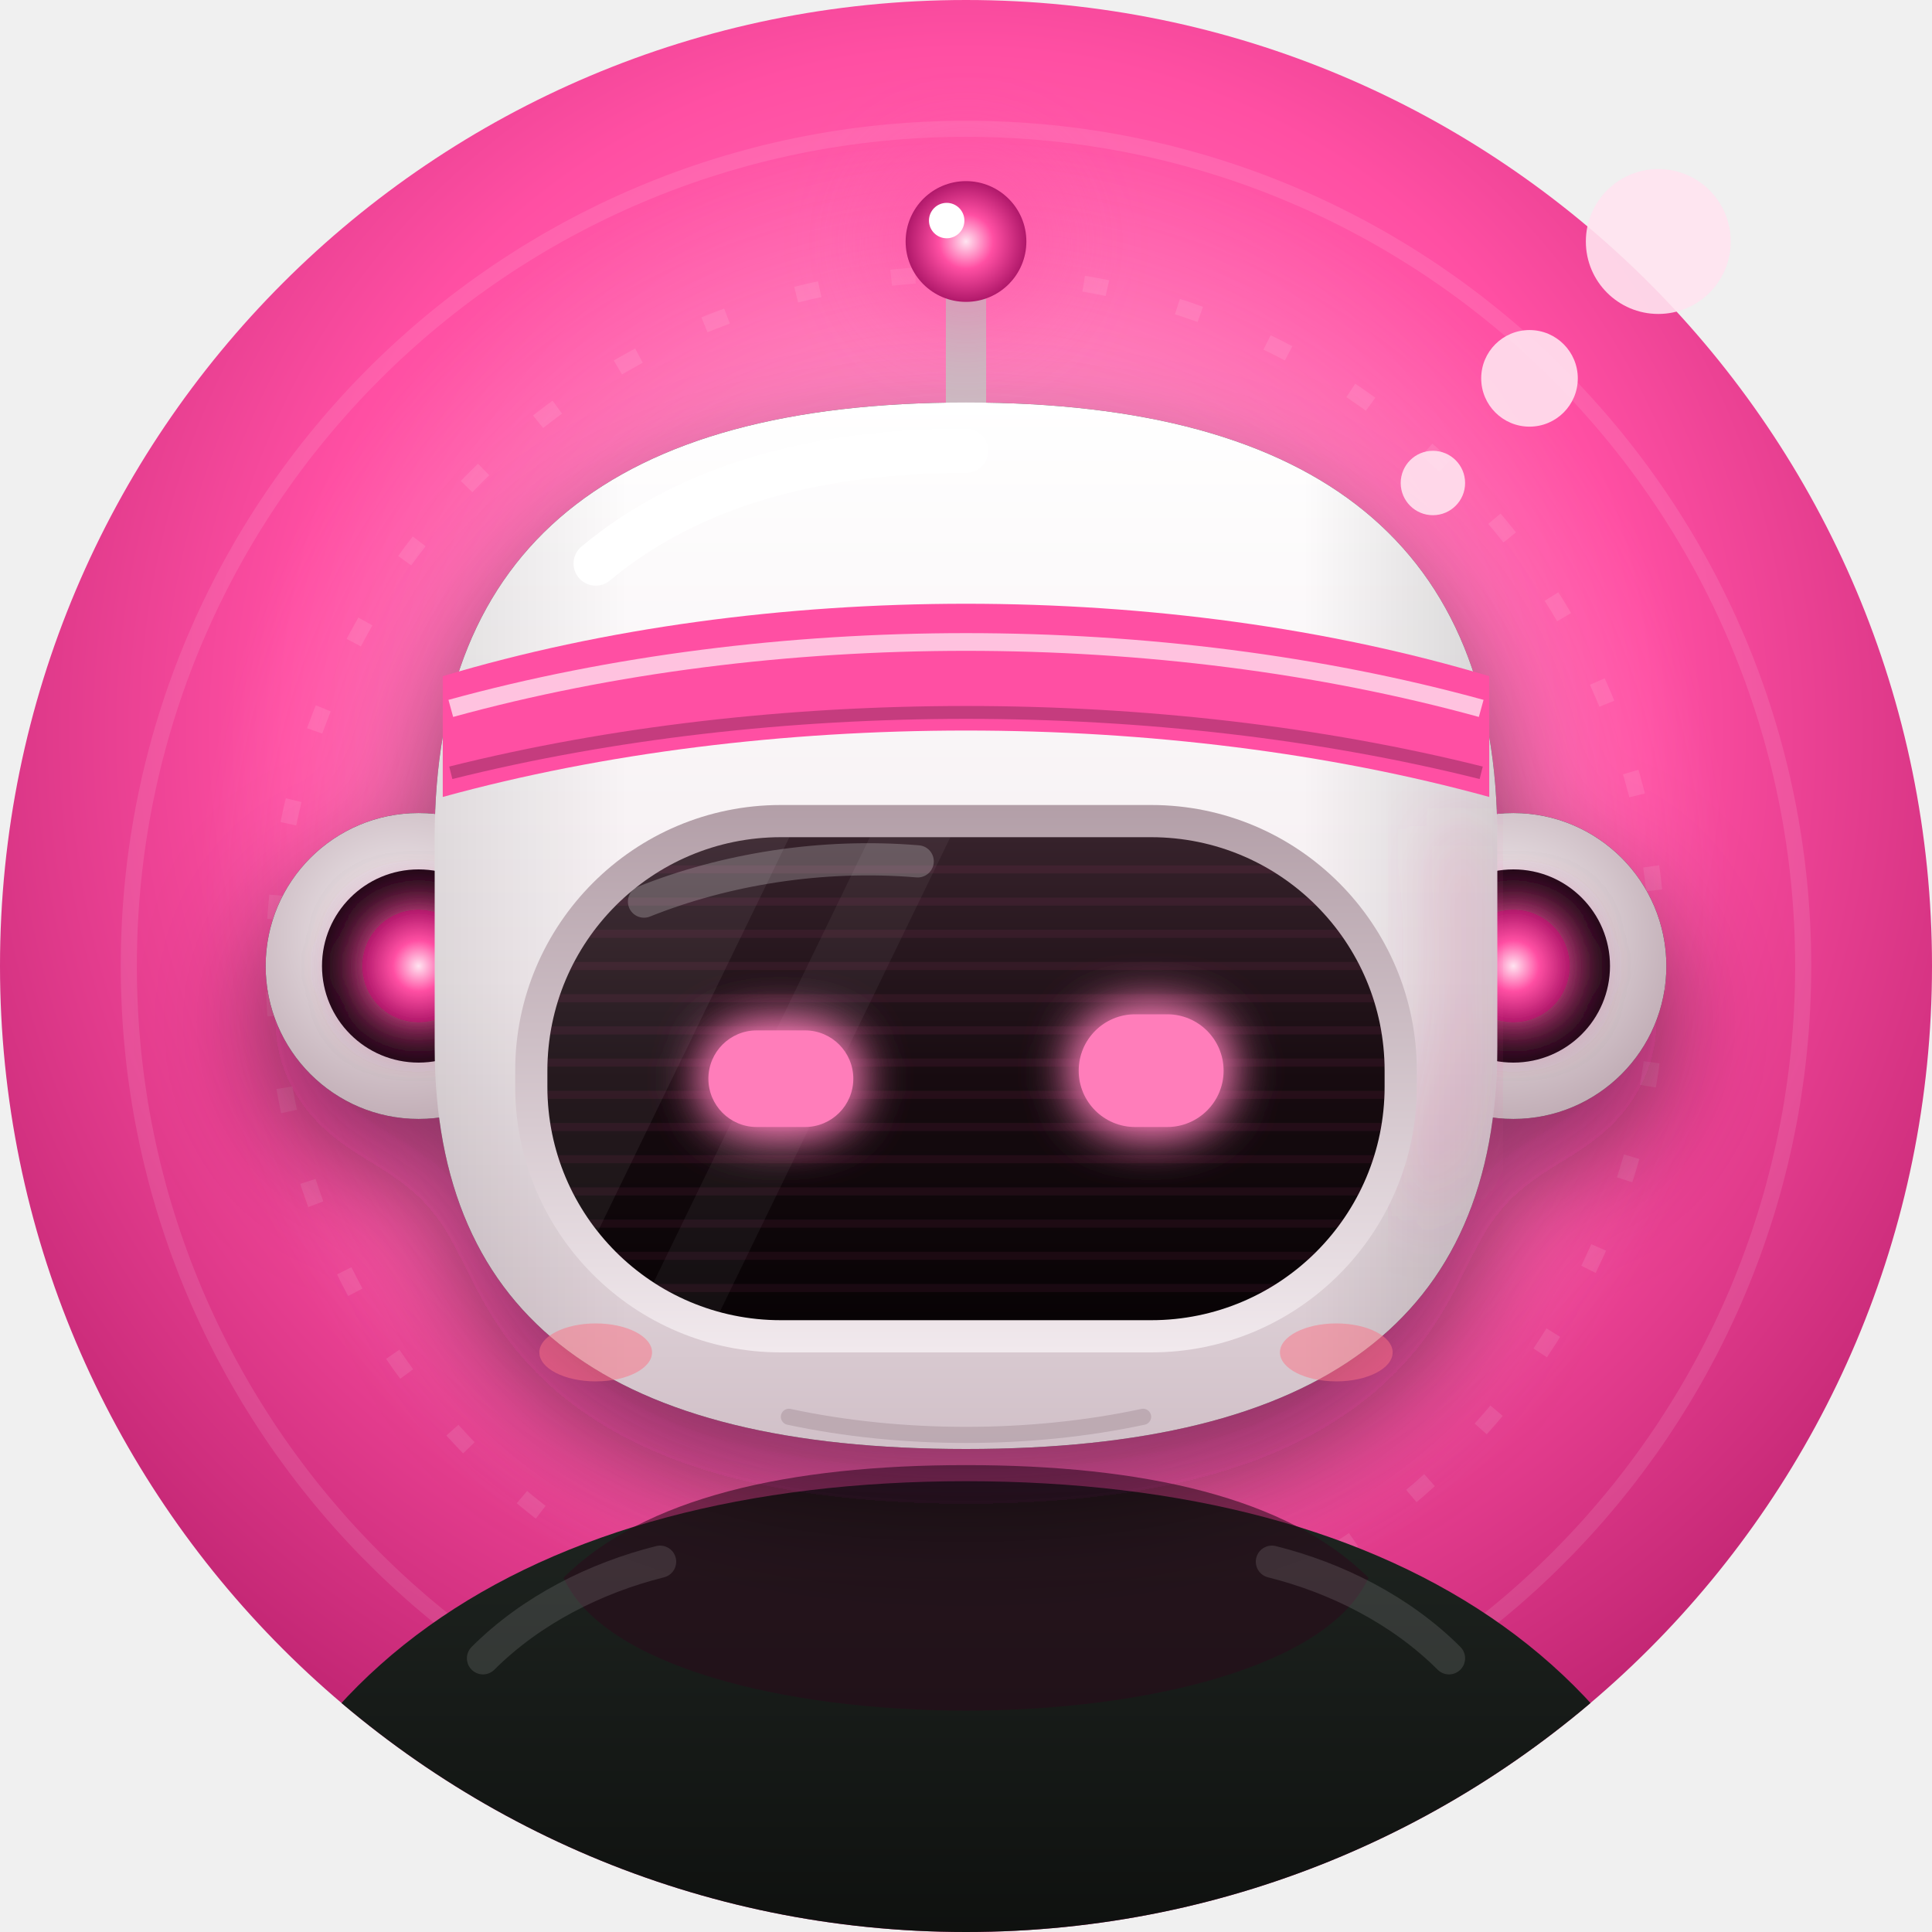
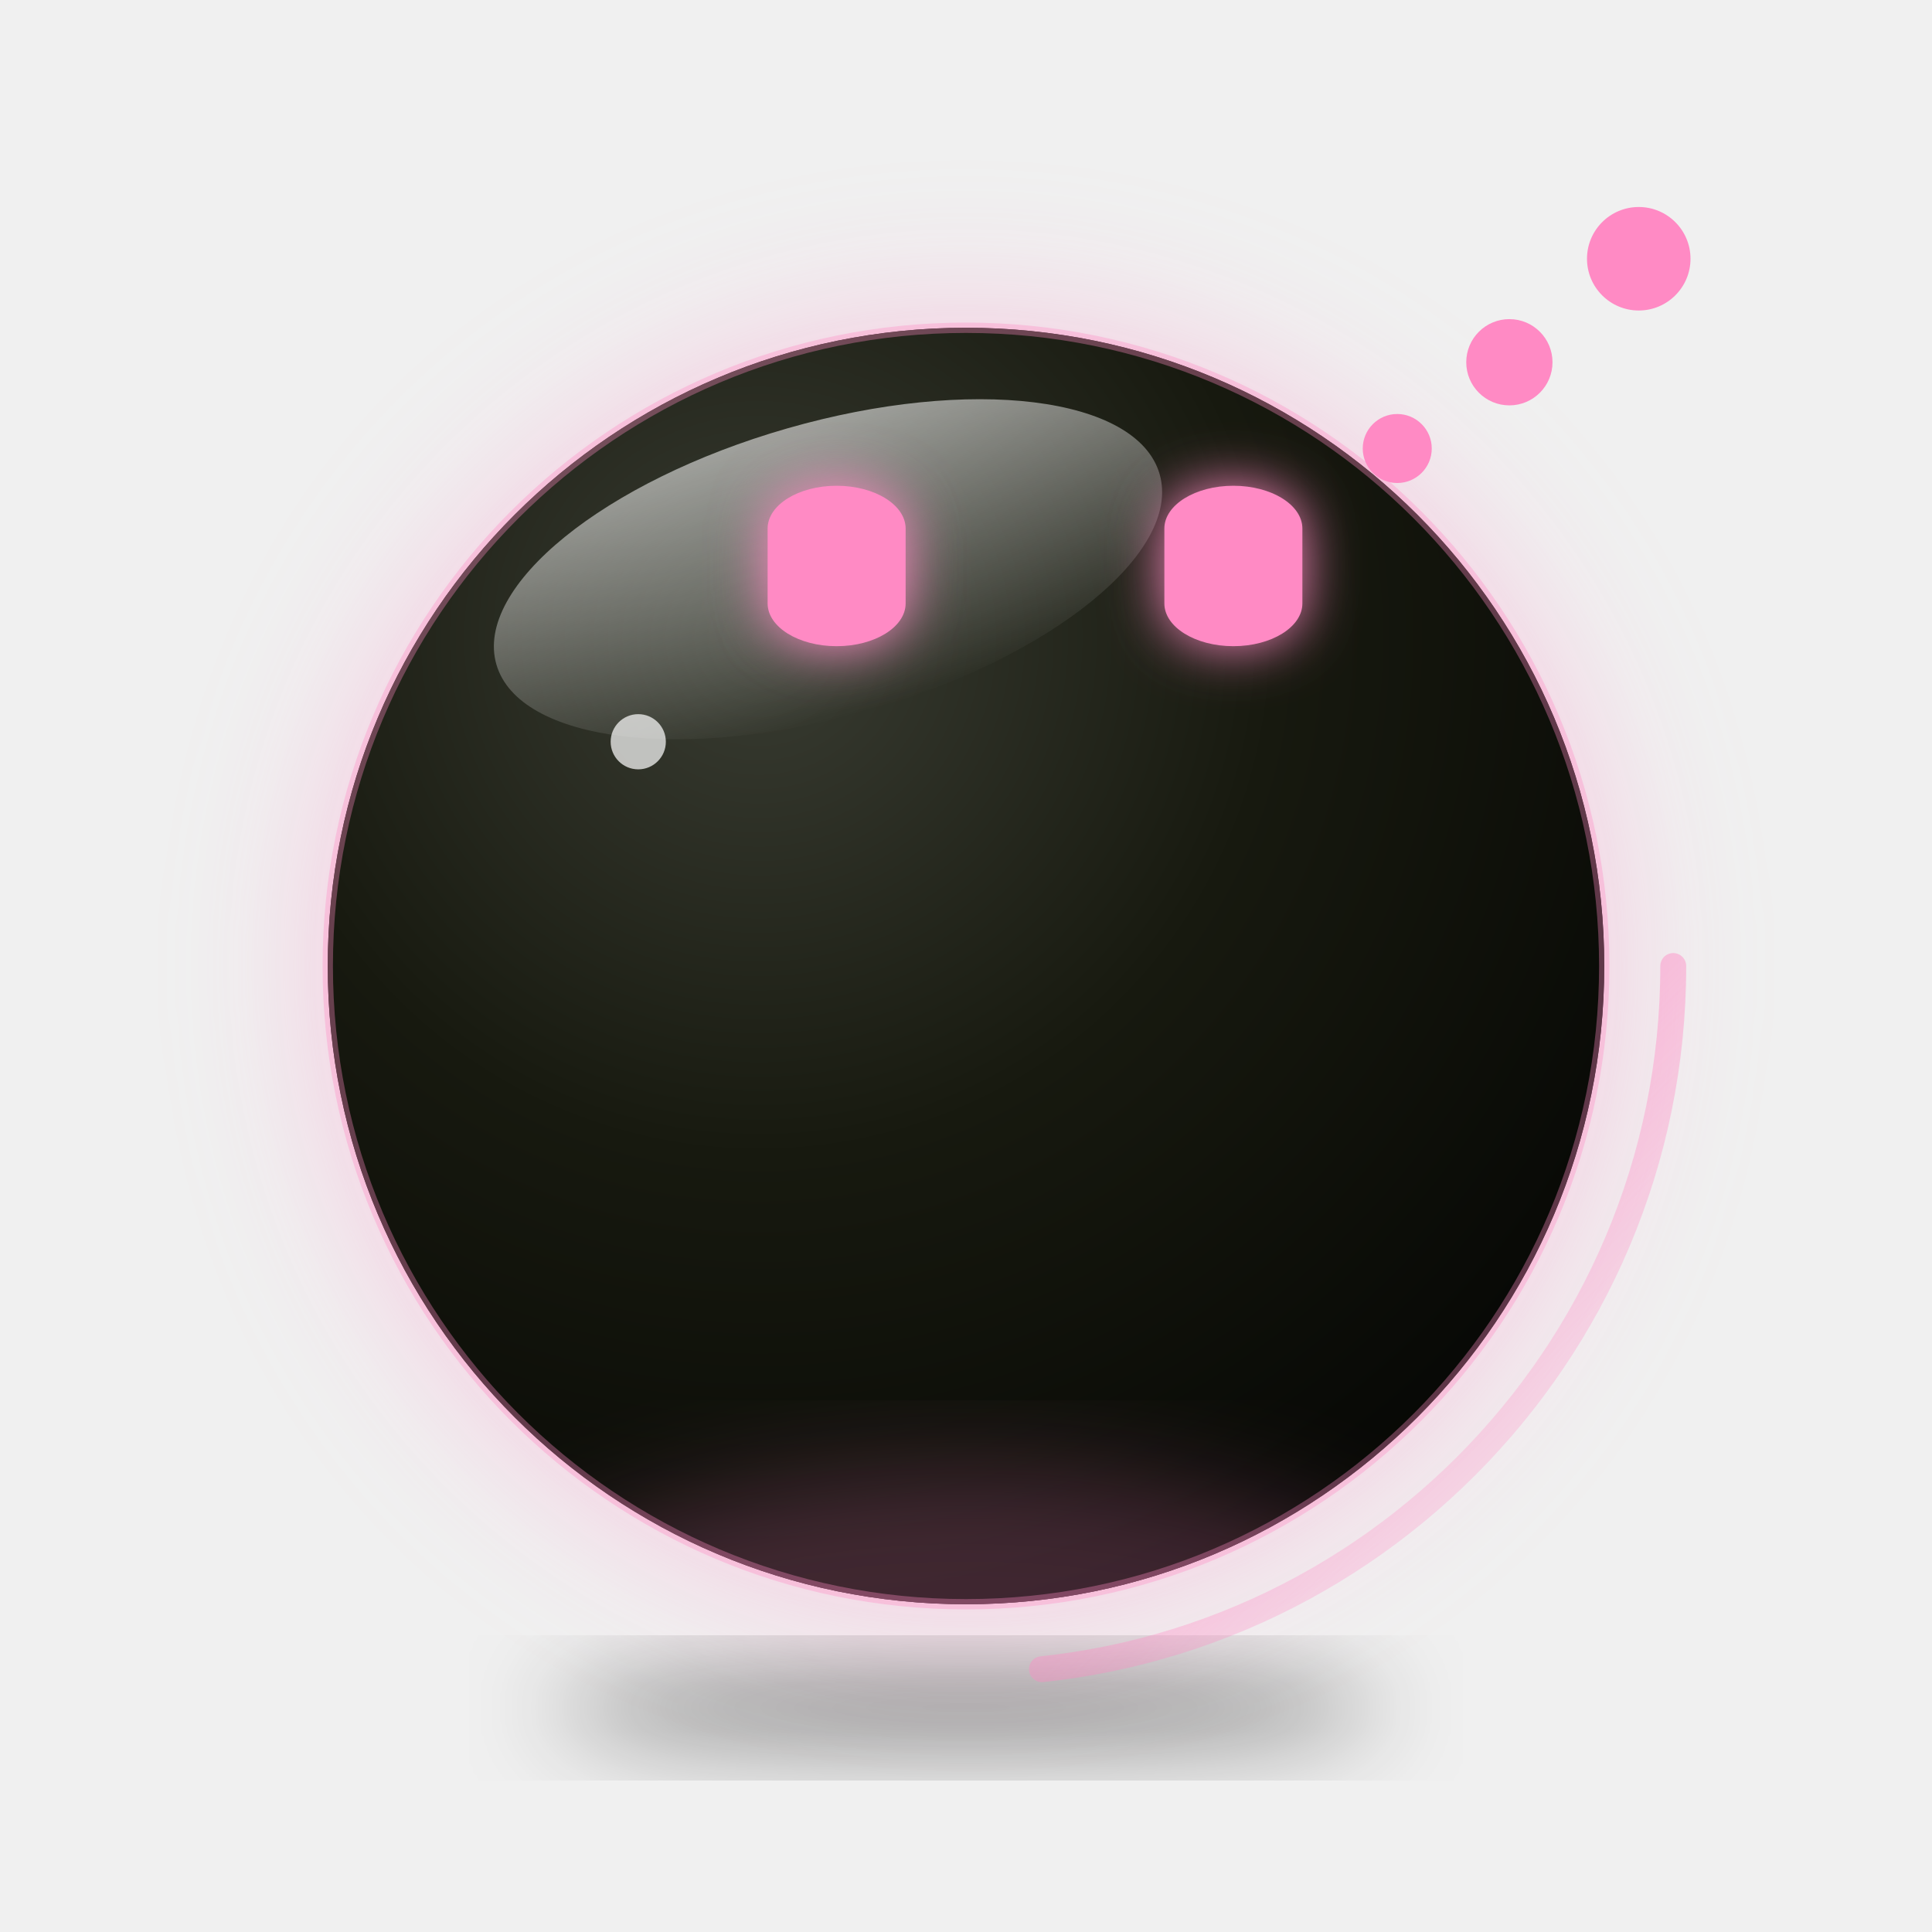
- <svg xmlns="http://www.w3.org/2000/svg" viewBox="0 0 240 240">
+ <svg xmlns="http://www.w3.org/2000/svg" viewBox="-12 -12 224 224" class="max think">
+   <style>.max .body{transform-origin:100px 112px;animation:float 4.2s ease-in-out infinite}
+ .max .core{transform-origin:100px 100px;animation:pulse 3.2s ease-in-out infinite}
+ .max .ring{transform-origin:100px 100px;opacity:0;transition:opacity .4s}
+ .max .eyes{transition:transform .35s cubic-bezier(.3,1.4,.5,1)}
+ .max .eye{transform-box:fill-box;transform-origin:center;animation:blink 5s infinite}
+ .max .eye.r{animation-delay:.04s}
+ .max .arc{opacity:0;transition:opacity .2s}
+ .max .pill{transition:opacity .2s}
+ .max .sparks{opacity:0}
+ .max .dots{opacity:0;transition:opacity .3s}
+ .max .shadow{transform-origin:100px 186px;animation:shadow 4.2s ease-in-out infinite}
+ @keyframes float{0%,100%{transform:translateY(0)}50%{transform:translateY(-5px)}}
+ @keyframes shadow{0%,100%{transform:scaleX(1);opacity:.35}50%{transform:scaleX(.86);opacity:.22}}
+ @keyframes pulse{0%,100%{transform:scale(1);opacity:.85}50%{transform:scale(1.08);opacity:1}}
+ @keyframes blink{0%,46%,50%,100%{transform:scaleY(1)}48%{transform:scaleY(.08)}}
+ @keyframes look{0%,30%{transform:translate(0,0)}36%,52%{transform:translate(-7px,1px)}58%,74%{transform:translate(6px,0)}80%,100%{transform:translate(0,0)}}
+ .max.idle .eyes{animation:look 9s ease-in-out infinite}
+ .max.happy .pill,.max.cheer .pill{opacity:0}
+ .max.happy .arc,.max.cheer .arc{opacity:1}
+ .max.happy .eye,.max.cheer .eye{animation:none}
+ .max.wink .eye.l .pill{opacity:0}.max.wink .eye.l .arc{opacity:1}
+ .max.wink .eye.l{animation:none}
+ .max.think .eyes{transform:translate(8px,-9px)}
+ .max.think .eye{animation:none;transform:scaleY(.62)}
+ .max.think .ring{opacity:1;animation:spin 2.2s linear infinite}
+ .max.think .dots{opacity:1}
+ .max.think .dots circle{animation:dot 1.2s ease-in-out infinite}
+ .max.think .dots circle:nth-child(2){animation-delay:.2s}.max.think .dots circle:nth-child(3){animation-delay:.4s}
+ @keyframes spin{to{transform:rotate(360deg)}}
+ @keyframes dot{0%,100%{opacity:.25;transform:translateY(0)}50%{opacity:1;transform:translateY(-4px)}}
+ .max.talk .core{animation:talk .42s ease-in-out infinite}
+ .max.talk .body{animation:talkb .42s ease-in-out infinite}
+ .max.talk .eye{animation:none}
+ @keyframes talk{0%,100%{transform:scale(.94);opacity:.8}50%{transform:scale(1.16);opacity:1}}
+ @keyframes talkb{0%,100%{transform:scale(1)}50%{transform:scale(1.025,.985)}}
+ .max.cheer .body{animation:jump 1.1s cubic-bezier(.3,.6,.4,1) infinite}
+ .max.cheer .shadow{animation:jshadow 1.1s cubic-bezier(.3,.6,.4,1) infinite}
+ .max.cheer .core{animation:pulse .55s ease-in-out infinite}
+ .max.cheer .sparks{opacity:1}
+ .max.cheer .sparks line{animation:spark 1.1s ease-out infinite;transform-origin:100px 100px}
+ @keyframes jump{0%{transform:translateY(0) scale(1.08,.9)}18%{transform:translateY(-4px) scale(.94,1.08)}45%{transform:translateY(-30px) scale(1,1)}72%{transform:translateY(0) scale(1.06,.93)}86%,100%{transform:translateY(0) scale(1,1)}}
+ @keyframes jshadow{0%,72%,100%{transform:scaleX(1);opacity:.35}45%{transform:scaleX(.6);opacity:.12}}
+ @keyframes spark{0%,30%{opacity:0;stroke-dashoffset:18}45%{opacity:1}100%{opacity:0;stroke-dashoffset:-22}}
+ .max .shade{opacity:0}
+ .max .o,.max .chev,.max .zz,.max .wave{opacity:0;transition:opacity .2s}
+ .max .wave{transform-origin:100px 100px}
+ .max.sleepy .eye{animation:none;transform:scaleY(.28) translateY(28px)}
+ .max.sleepy .core{animation:pulse 6s ease-in-out infinite;opacity:.35}
+ .max.sleepy .body{animation:float 7s ease-in-out infinite}
+ .max.sleepy .zz{opacity:1}.max.sleepy .zz text{animation:zz 3s ease-in-out infinite}.max.sleepy .zz text+text{animation-delay:1s}
+ @keyframes zz{0%{opacity:0;transform:translateY(8px)}40%{opacity:1}100%{opacity:0;transform:translateY(-10px)}}
+ .max.strain .pill{opacity:0}.max.strain .chev{opacity:1}.max.strain .eye{animation:none}
+ .max.strain .core{animation:pulse .5s ease-in-out infinite}
+ .max.strain .body{animation:shake .18s linear infinite}
+ @keyframes shake{0%,100%{transform:translate(0,0)}25%{transform:translate(-1.2px,.6px)}75%{transform:translate(1.2px,-.6px)}}
+ .max.proud .pill{opacity:0}.max.proud .arc{opacity:1}.max.proud .eye{animation:none}
+ .max.proud .halo{opacity:.7!important}
+ .max.proud .core{animation:pulse 1.6s ease-in-out infinite}
+ .max.proud .body{animation:nod 2.4s ease-in-out infinite}
+ @keyframes nod{0%,100%{transform:translateY(0) rotate(0)}50%{transform:translateY(-6px) rotate(-3deg)}}
+ .max.surprised .pill{opacity:0}.max.surprised .o{opacity:1}.max.surprised .eye{animation:none}
+ .max.surprised .body{animation:surprise 2.2s ease-in-out infinite}
+ @keyframes surprise{0%,100%{transform:translateY(0) scale(1)}10%{transform:translateY(-10px) scale(1.04)}25%{transform:translateY(0) scale(1)}}
+ .max.listen .wave{opacity:1;animation:wave 1.6s ease-out infinite}
+ .max.listen .eye{animation:none;transform:scaleY(.85)}
+ @keyframes wave{0%{transform:scale(.92);opacity:.7}100%{transform:scale(1.25);opacity:0}}
+ @keyframes tap{0%{transform:scale(.88,1.08)}45%{transform:scale(1.08,.92) translateY(-8px)}100%{transform:scale(1)}}
+ @media (prefers-reduced-motion:reduce){.max *{animation:none!important}}
+ .max.cheerx .sparks{opacity:1}.max.cheerx .sparks line{animation:spark 1.6s ease-out infinite;transform-origin:100px 100px}
+ </style>
  <defs>
-     <radialGradient id="bgt" cx="50%" cy="38%" r="70%">
-       <stop offset="0" stop-color="#FF8EC4" />
-       <stop offset=".5" stop-color="#FF4FA3" />
-       <stop offset="1" stop-color="#A8145F" />
+     <radialGradient id="gBody" gradientUnits="userSpaceOnUse" cx="76" cy="62" r="120">
+       <stop offset="0" stop-color="#3A3D33" />
+       <stop offset=".5" stop-color="#17190F" />
+       <stop offset="1" stop-color="#070805" />
    </radialGradient>
-     <radialGradient id="halot" cx="50%" cy="50%" r="50%">
-       <stop offset="0" stop-color="#FFE0EF" stop-opacity=".55" />
-       <stop offset="1" stop-color="#FFE0EF" stop-opacity="0" />
+     <radialGradient id="gBody2" cx="50%" cy="50%" r="50%">
+       <stop offset=".86" stop-color="#0B0C08" />
+       <stop offset="1" stop-color="#0B0C08" />
    </radialGradient>
-     <linearGradient id="headt" x1="0" y1="0" x2="0" y2="1">
-       <stop offset="0" stop-color="#FFFFFF" />
-       <stop offset=".55" stop-color="#F5EEF1" />
-       <stop offset="1" stop-color="#D0BFC7" />
+     <radialGradient id="gCore" cx="50%" cy="55%" r="50%">
+       <stop offset="0" stop-color="#FF8AC4" stop-opacity=".95" />
+       <stop offset=".45" stop-color="#FF8AC4" stop-opacity=".35" />
+       <stop offset="1" stop-color="#FF8AC4" stop-opacity="0" />
+     </radialGradient>
+     <radialGradient id="gHalo" cx="50%" cy="50%" r="50%">
+       <stop offset=".6" stop-color="#FF8AC4" stop-opacity=".0" />
+       <stop offset=".78" stop-color="#FF8AC4" stop-opacity=".28" />
+       <stop offset="1" stop-color="#FF8AC4" stop-opacity="0" />
+     </radialGradient>
+     <radialGradient id="gShade" gradientUnits="userSpaceOnUse" cx="78" cy="64" r="130">
+       <stop offset=".35" stop-color="#000" stop-opacity="0" />
+       <stop offset="1" stop-color="#000" stop-opacity=".45" />
+     </radialGradient>
+     <linearGradient id="gGloss" x1="0" y1="0" x2="0" y2="1">
+       <stop offset="0" stop-color="#fff" stop-opacity=".55" />
+       <stop offset="1" stop-color="#fff" stop-opacity="0" />
    </linearGradient>
-     <linearGradient id="headSidet" x1="0" y1="0" x2="1" y2="0">
-       <stop offset="0" stop-color="#000" stop-opacity=".10" />
-       <stop offset=".18" stop-color="#000" stop-opacity="0" />
-       <stop offset=".82" stop-color="#000" stop-opacity="0" />
-       <stop offset="1" stop-color="#000" stop-opacity=".14" />
+     <linearGradient id="gRing" x1="0" y1="0" x2="1" y2="1">
+       <stop offset="0" stop-color="#FF8AC4" stop-opacity="0" />
+       <stop offset=".5" stop-color="#FF8AC4" stop-opacity=".9" />
+       <stop offset="1" stop-color="#FF8AC4" stop-opacity="0" />
    </linearGradient>
-     <linearGradient id="visort" x1="0" y1="0" x2="0" y2="1">
-       <stop offset="0" stop-color="#36222B" />
-       <stop offset=".5" stop-color="#170B10" />
-       <stop offset="1" stop-color="#080305" />
-     </linearGradient>
-     <linearGradient id="bezelt" x1="0" y1="0" x2="0" y2="1">
-       <stop offset="0" stop-color="#B39FA8" />
-       <stop offset="1" stop-color="#F1E9ED" />
-     </linearGradient>
-     <linearGradient id="hoodt" x1="0" y1="0" x2="0" y2="1">
-       <stop offset="0" stop-color="#1F2521" />
-       <stop offset="1" stop-color="#0A0B0A" />
-     </linearGradient>
-     <linearGradient id="bandt" x1="0" y1="0" x2="0" y2="1">
-       <stop offset="0" stop-color="#FF4FA3" />
-       <stop offset="1" stop-color="#FF4FA3" />
-     </linearGradient>
-     <linearGradient id="goldt" x1="0" y1="0" x2="1" y2="1">
-       <stop offset="0" stop-color="#FEF9C3" />
-       <stop offset=".45" stop-color="#FACC15" />
-       <stop offset="1" stop-color="#92400E" />
-     </linearGradient>
-     <radialGradient id="eart" cx="45%" cy="40%" r="65%">
-       <stop offset="0" stop-color="#F7F3F5" />
-       <stop offset="1" stop-color="#BEA9B2" />
-     </radialGradient>
-     <radialGradient id="ledt" cx="50%" cy="50%" r="50%">
-       <stop offset="0" stop-color="#FFE3F0" />
-       <stop offset=".45" stop-color="#FF4FA3" />
-       <stop offset="1" stop-color="#B0186A" />
-     </radialGradient>
-     <filter id="glowt" x="-80%" y="-80%" width="260%" height="260%">
+     <filter id="fGlow" x="-50%" y="-50%" width="200%" height="200%">
      <feGaussianBlur stdDeviation="3.2" result="b" />
      <feMerge>
-         <feMergeNode in="b" />
        <feMergeNode in="b" />
        <feMergeNode in="SourceGraphic" />
      </feMerge>
    </filter>
-     <filter id="softt" x="-50%" y="-50%" width="200%" height="200%">
-       <feGaussianBlur stdDeviation="5" />
+     <filter id="fSoft">
+       <feGaussianBlur stdDeviation="6" />
    </filter>
-     <filter id="sht" x="-30%" y="-30%" width="160%" height="170%">
-       <feDropShadow dx="0" dy="7" stdDeviation="7" flood-color="#1A0510" flood-opacity=".55" />
+     <filter id="fHalo" x="-40%" y="-40%" width="180%" height="180%">
+       <feGaussianBlur stdDeviation="9" />
    </filter>
-     <clipPath id="clipt">
-       <circle cx="120" cy="120" r="120" />
-     </clipPath>
-     <clipPath id="vclipt">
-       <rect x="68" y="104" width="104" height="60" rx="29" />
+     <clipPath id="cOrb">
+       <circle cx="100" cy="100" r="74" />
    </clipPath>
  </defs>
-   <circle cx="120" cy="120" r="120" fill="url(#bgt)" />
-   <g clip-path="url(#clipt)">
-     <circle cx="120" cy="112" r="96" fill="url(#halot)" />
-     <g opacity=".10" stroke="#fff" stroke-width="2">
-       <circle cx="120" cy="120" r="104" fill="none" />
-       <circle cx="120" cy="120" r="86" fill="none" stroke-dasharray="3 9" />
+   <ellipse class="shadow" cx="100" cy="186" rx="48" ry="7" fill="#000" opacity=".35" filter="url(#fSoft)" />
+   <g class="body">
+     <circle cx="100" cy="100" r="74" class="halo" fill="#FF8AC4" opacity=".4" filter="url(#fHalo)" />
+     <circle cx="100" cy="100" r="74" class="base" fill="#0B0C08" />
+     <g clip-path="url(#cOrb)">
+       <circle class="core" cx="100" cy="112" r="70" fill="url(#gCore)" filter="url(#fSoft)" />
+       <rect class="bodyg" x="0" y="0" width="200" height="200" fill="url(#gBody)" />
+       <rect class="shade" x="0" y="0" width="200" height="200" fill="url(#gShade)" />
+       <ellipse class="bglow" cx="100" cy="196" rx="70" ry="38" fill="#FF8AC4" opacity=".22" filter="url(#fSoft)" />
+       <ellipse cx="84" cy="54" rx="40" ry="17" fill="url(#gGloss)" transform="rotate(-16 84 54)" />
+       <circle cx="62" cy="74" r="3.2" fill="#fff" opacity=".7" />
    </g>
-     <path d="M24 256c4-48 42-72 96-72s92 24 96 72z" fill="url(#hoodt)" />
-     <path d="M70 196c10 22 90 22 100 0c-10-10-28-14-50-14s-40 4-50 14z" fill="#2A0A1A" opacity=".55" />
-     <path fill="none" d="M60 206c6-6 14-10 22-12M180 206c-6-6-14-10-22-12" stroke="#fff" stroke-opacity=".12" stroke-width="4" stroke-linecap="round" />
+     <circle class="ring" cx="100" cy="100" r="82" fill="none" stroke="url(#gRing)" stroke-width="3" stroke-linecap="round" stroke-dasharray="120 400" />
+     <circle cx="100" cy="100" r="74" class="rim" fill="none" stroke="#FF8AC4" stroke-opacity=".35" stroke-width="1.2" />
+     <g class="eyes" filter="url(#fGlow)">
+       <g class="eye l">
+         <rect class="pill" x="69" y="86" width="16" height="30" rx="8" fill="#FF8AC4" />
+         <circle class="o" cx="77" cy="100" r="11" fill="none" stroke="#FF8AC4" stroke-width="6" />
+         <path class="chev" d="M70 92 L84 101 L70 110" fill="none" stroke="#FF8AC4" stroke-width="7" stroke-linecap="round" stroke-linejoin="round" />
+         <path class="arc" d="M68 104 Q77 92 86 104" fill="none" stroke="#FF8AC4" stroke-width="7" stroke-linecap="round" />
+       </g>
+       <g class="eye r">
+         <rect class="pill" x="115" y="86" width="16" height="30" rx="8" fill="#FF8AC4" />
+         <circle class="o" cx="123" cy="100" r="11" fill="none" stroke="#FF8AC4" stroke-width="6" />
+         <path class="chev" d="M130 92 L116 101 L130 110" fill="none" stroke="#FF8AC4" stroke-width="7" stroke-linecap="round" stroke-linejoin="round" />
+         <path class="arc" d="M114 104 Q123 92 132 104" fill="none" stroke="#FF8AC4" stroke-width="7" stroke-linecap="round" />
+       </g>
+     </g>
+     <g class="zz" fill="#FF8AC4" font-family="Heebo,sans-serif" font-weight="800">
+       <text x="150" y="52" font-size="18">z</text>
+       <text x="166" y="34" font-size="24">z</text>
+     </g>
+     <circle class="wave" cx="100" cy="100" r="80" fill="none" stroke="#FF8AC4" stroke-width="2.5" />
+     <g class="dots" fill="#FF8AC4">
+       <circle cx="150" cy="40" r="4" />
+       <circle cx="163" cy="30" r="5" />
+       <circle cx="178" cy="18" r="6" />
+     </g>
  </g>
-   <g filter="url(#sht)" opacity=".9">
-     <circle cx="52" cy="120" r="19" fill="#2A0A1A" />
-     <circle cx="188" cy="120" r="19" fill="#2A0A1A" />
-     <path d="M120 50c-44 0-66 18-66 54v26c0 34 22 50 66 50s66-16 66-50v-26c0-36-22-54-66-54z" fill="#2A0A1A" />
-   </g>
-   <g>
-     <path fill="none" d="M120 54v-18" stroke="#CBB9C1" stroke-width="5" stroke-linecap="round" />
-     <circle cx="120" cy="30" r="12" fill="#FF4FA3" opacity=".35" filter="url(#softt)" />
-     <circle cx="120" cy="30" r="7.5" fill="url(#ledt)" />
-     <circle cx="117.6" cy="27.4" r="2.2" fill="#fff" />
-     <g>
-       <circle cx="52" cy="120" r="19" fill="url(#eart)" />
-       <circle cx="52" cy="120" r="12" fill="#1A0A12" />
-       <circle cx="52" cy="120" r="7" fill="url(#ledt)" filter="url(#glowt)" />
-       <circle cx="188" cy="120" r="19" fill="url(#eart)" />
-       <circle cx="188" cy="120" r="12" fill="#1A0A12" />
-       <circle cx="188" cy="120" r="7" fill="url(#ledt)" filter="url(#glowt)" />
-     </g>
-     <path d="M120 50c-44 0-66 18-66 54v26c0 34 22 50 66 50s66-16 66-50v-26c0-36-22-54-66-54z" fill="url(#headt)" />
-     <path d="M120 50c-44 0-66 18-66 54v26c0 34 22 50 66 50s66-16 66-50v-26c0-36-22-54-66-54z" fill="url(#headSidet)" />
-     <path fill="none" d="M74 70c12-10 28-14 46-14" stroke="#fff" stroke-width="5.5" stroke-linecap="round" />
-     <path d="M182 104c2 14 2 30-6 44" stroke="#FF4FA3" stroke-opacity=".5" stroke-width="3" stroke-linecap="round" fill="none" filter="url(#softt)" />
-     <path d="M55 84c40-12 90-12 130 0v15c-40-11-90-11-130 0z" fill="url(#bandt)" />
-     <path d="M56 88c40-11 88-11 128 0" stroke="#fff" stroke-opacity=".65" stroke-width="2.2" fill="none" />
-     <path d="M56 96c40-10 88-10 128 0" stroke="#1A0510" stroke-opacity=".25" stroke-width="1.6" fill="none" />
-     <rect x="64" y="100" width="112" height="68" rx="33" fill="url(#bezelt)" />
-     <rect x="68" y="104" width="104" height="60" rx="29" fill="url(#visort)" />
-     <g clip-path="url(#vclipt)">
-       <path d="M60 100l40 0-34 70h-12z" fill="#fff" opacity=".06" />
-       <path d="M110 100h10l-34 70h-10z" fill="#fff" opacity=".05" />
-       <g opacity=".07" stroke="#FF4FA3">
-         <path d="M68 108h104" />
-         <path d="M68 112h104" />
-         <path d="M68 116h104" />
-         <path d="M68 120h104" />
-         <path d="M68 124h104" />
-         <path d="M68 128h104" />
-         <path d="M68 132h104" />
-         <path d="M68 136h104" />
-         <path d="M68 140h104" />
-         <path d="M68 144h104" />
-         <path d="M68 148h104" />
-         <path d="M68 152h104" />
-         <path d="M68 156h104" />
-         <path d="M68 160h104" />
-       </g>
-       <g filter="url(#glowt)" fill="#FF7DBA">
-         <rect x="88" y="128" width="18" height="12" rx="6" />
-         <rect x="134" y="126" width="18" height="14" rx="7" />
-       </g>
-       <path fill="none" d="M111 152h18" stroke="#FFA3CC" stroke-width="4.5" stroke-linecap="round" filter="url(#glowt)" />
-     </g>
-     <path fill="none" d="M80 112c10-4 22-6 34-5" stroke="#fff" stroke-opacity=".22" stroke-width="4" stroke-linecap="round" />
-     <g fill="#FFE3F0" opacity=".9">
-       <circle cx="178" cy="60" r="4" />
-       <circle cx="190" cy="47" r="6" />
-       <circle cx="206" cy="30" r="9" />
-     </g>
-     <ellipse cx="74" cy="168" rx="7" ry="3.6" fill="#FB7185" opacity=".5" />
-     <ellipse cx="166" cy="168" rx="7" ry="3.6" fill="#FB7185" opacity=".5" />
-     <path d="M98 176c14 3 30 3 44 0" stroke="#B39FA8" stroke-width="2" stroke-linecap="round" fill="none" opacity=".7" />
+   <g class="sparks" stroke="#FF8AC4" stroke-width="5" stroke-linecap="round" stroke-dasharray="10 40">
+     <line x1="100" y1="16" x2="100" y2="-8" />
+     <line x1="160" y1="40" x2="178" y2="22" />
+     <line x1="40" y1="40" x2="22" y2="22" />
+     <line x1="182" y1="100" x2="200" y2="100" />
+     <line x1="18" y1="100" x2="0" y2="100" />
  </g>
</svg>
